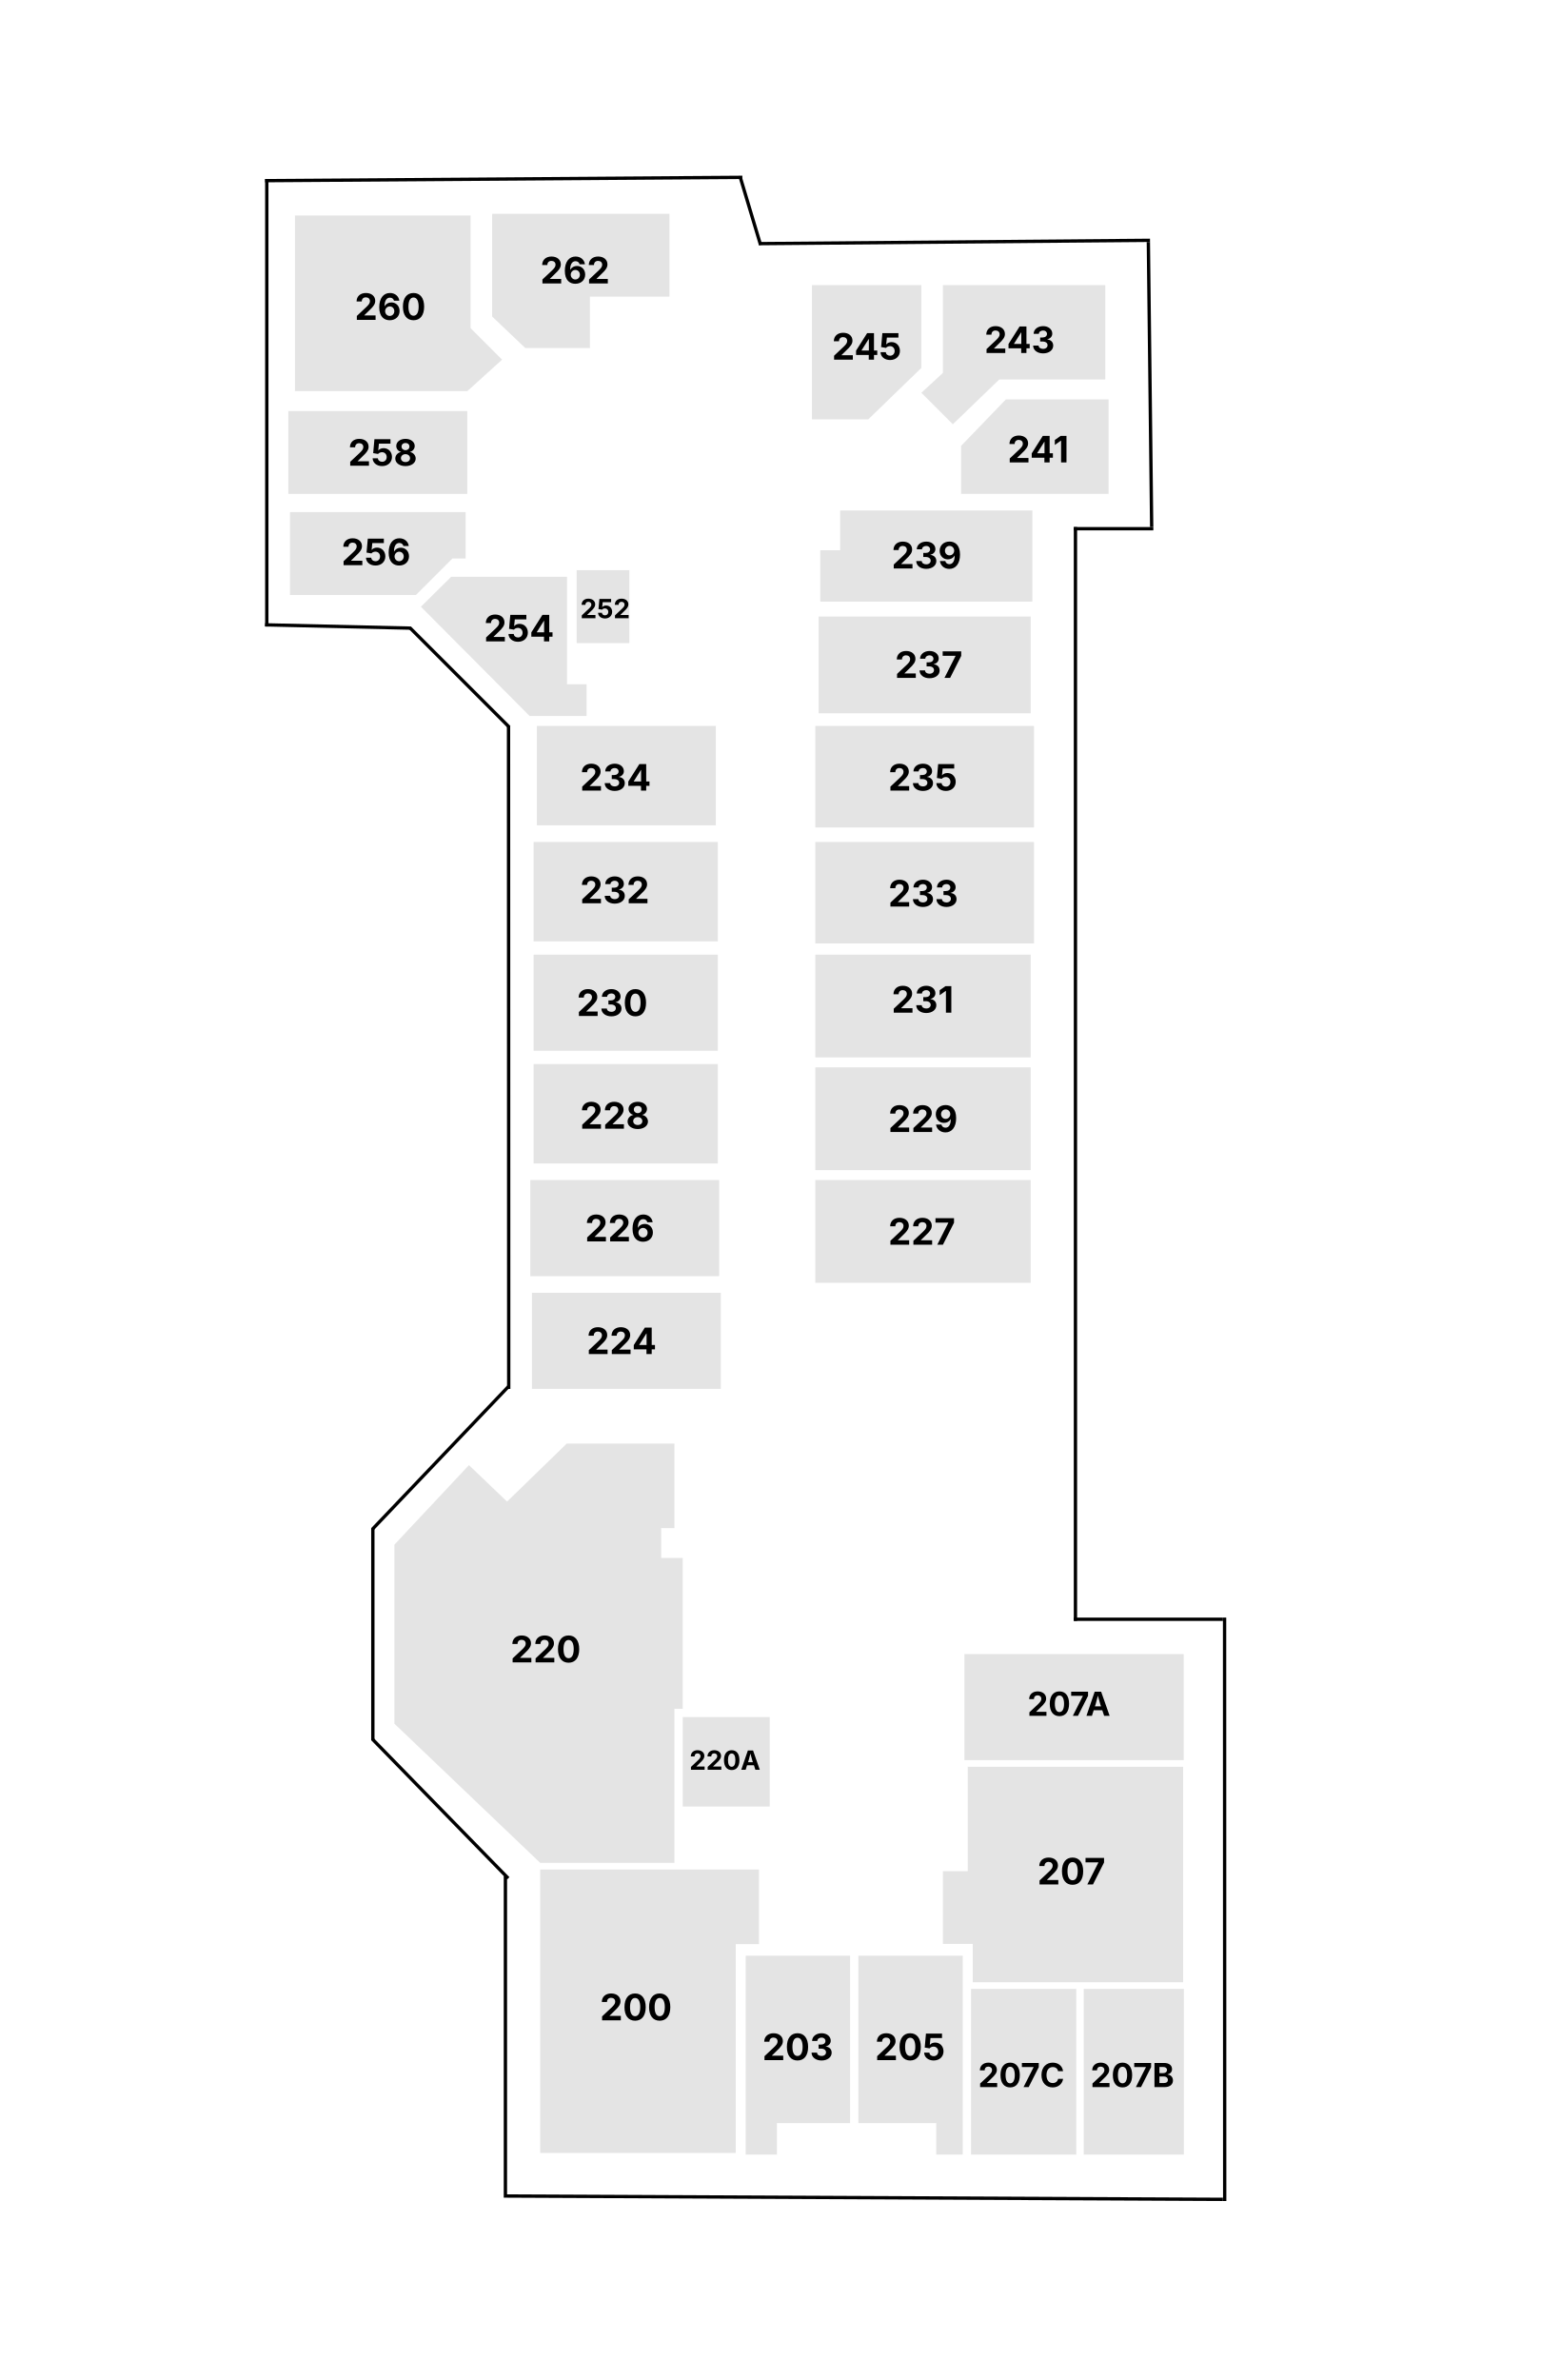
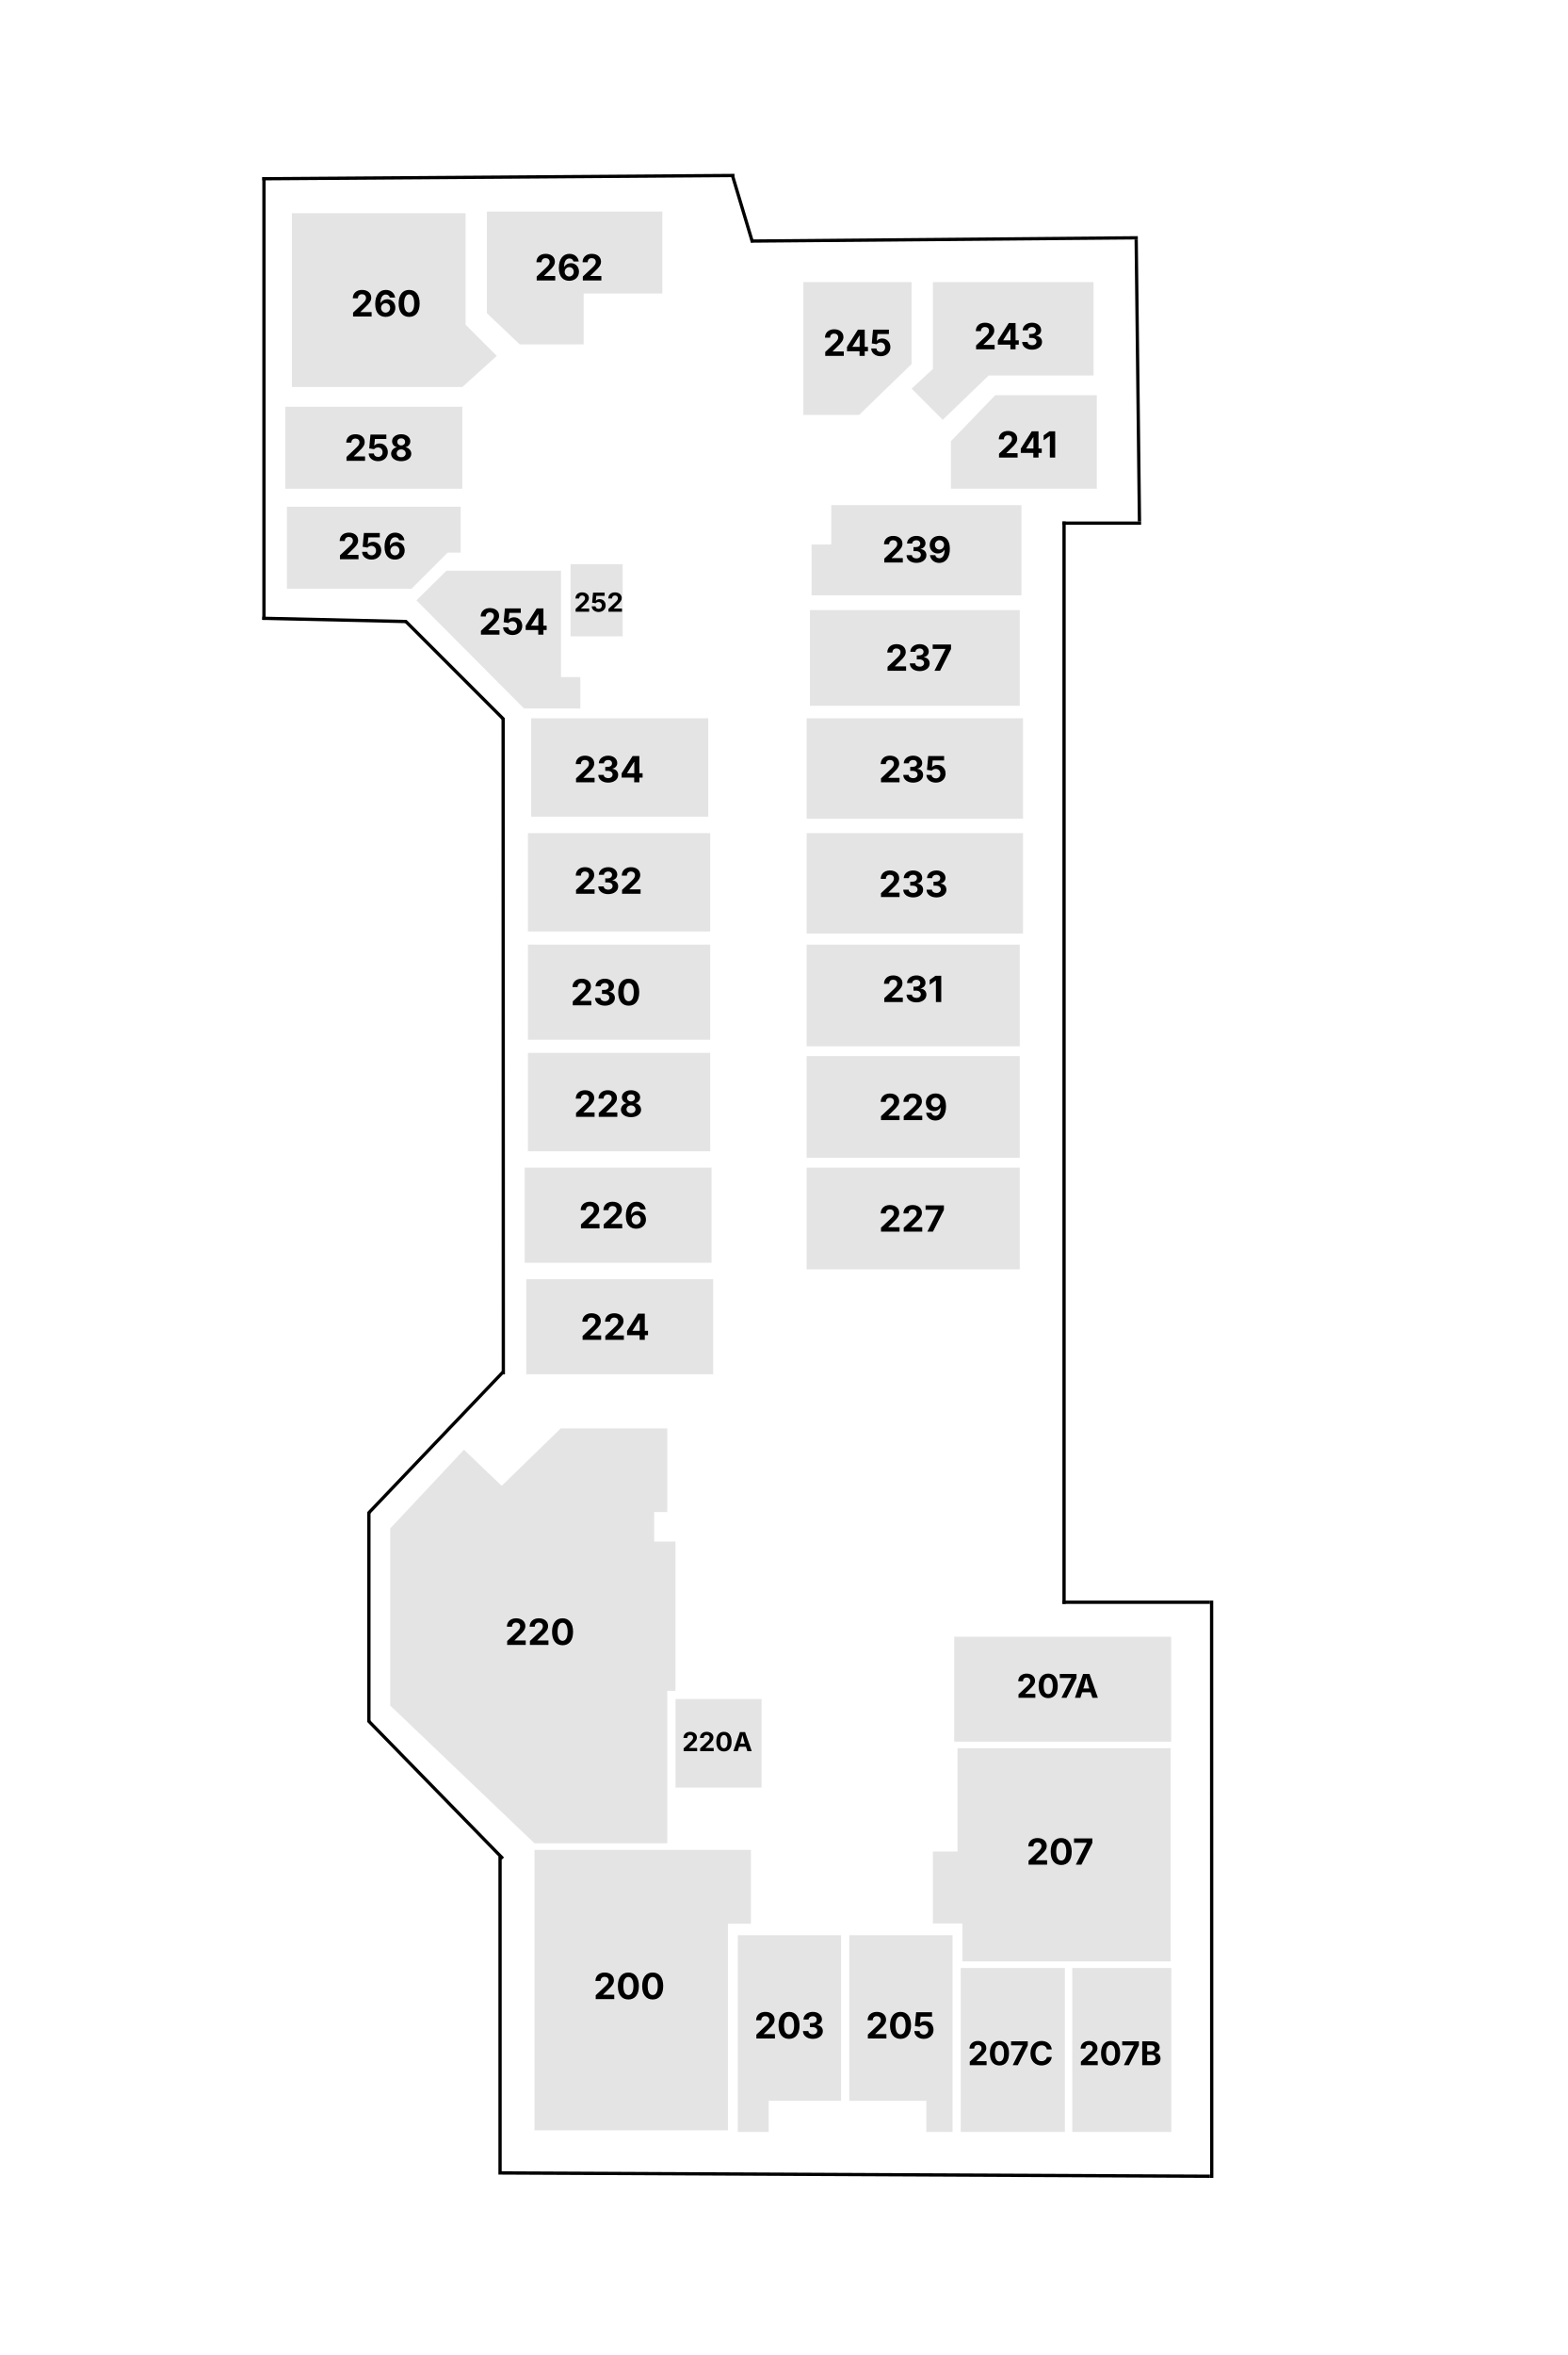
- <svg xmlns="http://www.w3.org/2000/svg" width="471" height="718" fill="none" viewBox="0 0 471 718">
+ <svg xmlns="http://www.w3.org/2000/svg" width="478" height="718" fill="none" viewBox="0 0 478 718">
  <g id="DESC_floor2_outline">
    <g id="room229">
      <path id="room229_2" fill="#d9d9d9" d="M246 322h65v31h-65z" opacity=".7" />
      <text xml:space="preserve" id="229" fill="#000" font-family="Inter" font-size="11" font-weight="bold" letter-spacing="0em" style="white-space:pre">
        <tspan x="268" y="341.5">229</tspan>
      </text>
    </g>
    <g id="room227">
      <path id="room227_2" fill="#d9d9d9" d="M246 356h65v31h-65z" opacity=".7" />
      <text xml:space="preserve" id="227" fill="#000" font-family="Inter" font-size="11" font-weight="bold" letter-spacing="0em" style="white-space:pre">
        <tspan x="268" y="375.5">227</tspan>
      </text>
    </g>
    <g id="room228">
      <path id="room228_2" fill="#d9d9d9" d="M161 321h55.588v30H161z" opacity=".7" />
      <text xml:space="preserve" id="228" fill="#000" font-family="Inter" font-size="11" font-weight="bold" letter-spacing="0em" style="white-space:pre">
        <tspan x="175" y="340.5">228</tspan>
      </text>
    </g>
    <g id="room230">
      <path id="room230_2" fill="#d9d9d9" d="M161 288h55.588v29H161z" opacity=".7" />
      <text xml:space="preserve" id="230" fill="#000" font-family="Inter" font-size="11" font-weight="bold" letter-spacing="0em" style="white-space:pre">
        <tspan x="174" y="306.5">230</tspan>
      </text>
    </g>
    <g id="room232">
      <path id="room232_2" fill="#d9d9d9" d="M161 254h55.588v30H161z" opacity=".7" />
      <text xml:space="preserve" id="232" fill="#000" font-family="Inter" font-size="11" font-weight="bold" letter-spacing="0em" style="white-space:pre">
        <tspan x="175" y="272.5">232
</tspan>
      </text>
    </g>
    <g id="room252">
      <path id="room252_2" fill="#d9d9d9" d="M174 172h15.882v22H174z" opacity=".7" />
      <text xml:space="preserve" id="252" fill="#000" font-family="Inter" font-size="8" font-weight="bold" letter-spacing="0em" style="white-space:pre">
        <tspan x="175.059" y="186.509">252</tspan>
      </text>
    </g>
    <g id="room220A">
      <path id="room220A_2" fill="#d9d9d9" d="M206 518h26.25v27H206z" opacity=".7" />
      <text xml:space="preserve" id="220A" fill="#000" font-family="Inter" font-size="8" font-weight="bold" letter-spacing="0em" style="white-space:pre">
        <tspan x="208" y="533.909">220A</tspan>
      </text>
    </g>
    <g id="room207A">
      <path id="room207A_2" fill="#d9d9d9" d="M291 499h66.177v32H291z" opacity=".7" />
      <text xml:space="preserve" id="207A" fill="#000" font-family="Inter" font-size="10" font-weight="bold" letter-spacing="0em" style="white-space:pre">
        <tspan x="310" y="517.636">207A</tspan>
      </text>
    </g>
    <g id="room207C">
      <path id="room207C_2" fill="#d9d9d9" d="M293 600h31.754v50H293z" opacity=".7" />
      <text xml:space="preserve" id="207C" fill="#000" font-family="Inter" font-size="10" font-weight="bold" letter-spacing="0em" style="white-space:pre">
        <tspan x="295.133" y="629.636">207C</tspan>
      </text>
    </g>
    <g id="room207B">
      <path id="room207B_2" fill="#d9d9d9" d="M327 600h30.205v50H327z" opacity=".7" />
      <text xml:space="preserve" id="207B" fill="#000" font-family="Inter" font-size="10" font-weight="bold" letter-spacing="0em" style="white-space:pre">
        <tspan x="329.029" y="629.636">207B</tspan>
      </text>
    </g>
    <g id="room235">
      <path id="room235_2" fill="#d9d9d9" d="M246 219h66v30.629h-66z" opacity=".7" />
      <text xml:space="preserve" id="235" fill="#000" font-family="Inter" font-size="11" font-weight="bold" letter-spacing="0em" style="white-space:pre">
        <tspan x="268" y="238.5">235</tspan>
      </text>
    </g>
    <g id="room233">
      <path id="room233_2" fill="#d9d9d9" d="M246 254h66v30.629h-66z" opacity=".7" />
      <text xml:space="preserve" id="233" fill="#000" font-family="Inter" font-size="11" font-weight="bold" letter-spacing="0em" style="white-space:pre">
        <tspan x="268" y="273.5">233</tspan>
      </text>
    </g>
    <g id="room237">
      <path id="room237_2" fill="#d9d9d9" d="M247 186h64v29.187h-64z" opacity=".7" />
      <text xml:space="preserve" id="237" fill="#000" font-family="Inter" font-size="11" font-weight="bold" letter-spacing="0em" style="white-space:pre">
        <tspan x="270" y="204.5">237</tspan>
      </text>
    </g>
    <g id="room258">
      <path id="room258_2" fill="#d9d9d9" d="M87 124h54v25H87z" opacity=".7" />
      <text xml:space="preserve" id="258" fill="#000" font-family="Inter" font-size="11" font-weight="bold" letter-spacing="0em" style="white-space:pre">
        <tspan x="105" y="140.5">258</tspan>
      </text>
    </g>
    <g id="room231">
      <path id="room231_2" fill="#d9d9d9" d="M246 288h65v31h-65z" opacity=".7" />
      <text xml:space="preserve" id="231" fill="#000" font-family="Inter" font-size="11" font-weight="bold" letter-spacing="0em" style="white-space:pre">
        <tspan x="269" y="305.5">231</tspan>
      </text>
    </g>
    <g id="room224">
      <path id="room224_2" fill="#d9d9d9" d="M217.5 390v29h-57v-29z" opacity=".7" />
      <text xml:space="preserve" id="224" fill="#000" font-family="Inter" font-size="11" font-weight="bold" letter-spacing="0em" style="white-space:pre">
        <tspan x="177" y="408.5">224</tspan>
      </text>
    </g>
    <g id="room226">
      <path id="room226_2" fill="#d9d9d9" d="M217 356v29h-57v-29z" opacity=".7" />
      <text xml:space="preserve" id="226" fill="#000" font-family="Inter" font-size="11" font-weight="bold" letter-spacing="0em" style="white-space:pre">
        <tspan x="176.5" y="374.5">226</tspan>
      </text>
    </g>
    <g id="room234">
      <path id="room234_2" fill="#d9d9d9" d="M205.301 219H216v30h-54v-30z" opacity=".7" />
      <text xml:space="preserve" id="234" fill="#000" font-family="Inter" font-size="11" font-weight="bold" letter-spacing="0em" style="white-space:pre">
        <tspan x="175" y="238.5">234</tspan>
      </text>
    </g>
    <g id="room254">
      <path id="room254_2" fill="#d9d9d9" d="M171.086 174v32.43H177V216h-17.204L127 183.038l9.14-9.038z" opacity=".7" />
      <text xml:space="preserve" id="254" fill="#000" font-family="Inter" font-size="11" font-weight="bold" letter-spacing="0em" style="white-space:pre">
        <tspan x="146" y="193.5">254</tspan>
      </text>
    </g>
    <g id="room256">
      <path id="room256_2" fill="#d9d9d9" d="M140.5 154.5v14h-4l-11 11h-38v-25z" opacity=".7" />
      <text xml:space="preserve" id="256" fill="#000" font-family="Inter" font-size="11" font-weight="bold" letter-spacing="0em" style="white-space:pre">
        <tspan x="103" y="170.5">256</tspan>
      </text>
    </g>
    <g id="room260">
      <path id="room260_2" fill="#d9d9d9" d="M142 65v34l9.5 9.5L141 118H89V65z" opacity=".7" />
      <text xml:space="preserve" id="260" fill="#000" font-family="Inter" font-size="11" font-weight="bold" letter-spacing="0em" style="white-space:pre">
        <tspan x="107" y="96.5">260</tspan>
      </text>
    </g>
    <g id="room262">
      <path id="room262_2" fill="#d9d9d9" d="M202 64.5v25h-24V105h-19.5l-10-9.5v-31z" opacity=".7" />
      <text xml:space="preserve" id="262" fill="#000" font-family="Inter" font-size="11" font-weight="bold" letter-spacing="0em" style="white-space:pre">
        <tspan x="163" y="85.5">262</tspan>
      </text>
    </g>
    <g id="room245">
      <path id="245" fill="#d9d9d9" d="M278 86v25l-16 15.5h-17V86z" opacity=".7" />
      <text xml:space="preserve" id="245_2" fill="#000" font-family="Inter" font-size="11" font-weight="bold" letter-spacing="0em" style="white-space:pre">
        <tspan x="251" y="108.5">245</tspan>
      </text>
    </g>
    <g id="room241">
      <path id="room241_2" fill="#d9d9d9" d="M334.5 120.5V149H290v-14.5l13.5-14z" opacity=".7" />
      <text xml:space="preserve" id="241" fill="#000" font-family="Inter" font-size="11" font-weight="bold" letter-spacing="0em" style="white-space:pre">
        <tspan x="304" y="139.5">241</tspan>
      </text>
    </g>
    <g id="room243">
      <path id="room243_2" fill="#d9d9d9" d="M333.5 86v28.5h-32l-14 13.5-9.5-9.5 6.5-6V86z" opacity=".7" />
      <text xml:space="preserve" id="243" fill="#000" font-family="Inter" font-size="11" font-weight="bold" letter-spacing="0em" style="white-space:pre">
        <tspan x="297" y="106.5">243</tspan>
      </text>
    </g>
    <g id="room239">
      <path id="room239_2" fill="#d9d9d9" d="M311.5 154v27.5h-64V166h6v-12z" opacity=".7" />
      <text xml:space="preserve" id="239" fill="#000" font-family="Inter" font-size="11" font-weight="bold" letter-spacing="0em" style="white-space:pre">
        <tspan x="269" y="171.5">239</tspan>
      </text>
    </g>
    <g id="room207">
      <path id="room207_2" fill="#d9d9d9" d="M357 533v65h-63.5v-11.556h-9V564.5h7.5V533z" opacity=".7" />
      <text xml:space="preserve" id="207" fill="#000" font-family="Inter" font-size="11" font-weight="bold" letter-spacing="0em" style="white-space:pre">
        <tspan x="313" y="568.5">207</tspan>
      </text>
    </g>
    <g id="room220">
      <path id="room220_2" fill="#d9d9d9" d="M203.5 461h-4v9h6.5v45.5h-2.5V562H163l-44-42v-54l22.5-24 11.5 11 18-17.5h32.5z" opacity=".7" />
      <text xml:space="preserve" id="220" fill="#000" font-family="Inter" font-size="11" font-weight="bold" letter-spacing="0em" style="white-space:pre">
        <tspan x="154" y="501.5">220</tspan>
      </text>
    </g>
    <g id="room220_3">
      <path id="room220_4" fill="#d9d9d9" d="M183.751 564H229v22.5h-7v63h-59V564z" opacity=".7" />
      <text xml:space="preserve" id="220_2" fill="#000" font-family="Inter" font-size="11" font-weight="bold" letter-spacing="0em" style="white-space:pre">
        <tspan x="181" y="609.5">200</tspan>
      </text>
    </g>
    <g id="room203">
      <path id="room203_2" fill="#d9d9d9" d="M234.432 590H256.5v50.5h-22.068v9.5H225v-60z" opacity=".7" />
      <text xml:space="preserve" id="203" fill="#000" font-family="Inter" font-size="11" font-weight="bold" letter-spacing="0em" style="white-space:pre">
        <tspan x="230" y="621.5">203</tspan>
      </text>
    </g>
    <g id="room205">
      <path id="room205_2" fill="#d9d9d9" d="M268.432 590H290.5v60h-8v-9.5H259V590z" opacity=".7" />
      <text xml:space="preserve" id="205" fill="#000" font-family="Inter" font-size="11" font-weight="bold" letter-spacing="0em" style="white-space:pre">
        <tspan x="264" y="621.5">205</tspan>
      </text>
    </g>
    <g id="Lines" stroke="#000">
      <path id="Line 1" d="M80.5 54v135" />
      <path id="Line 2" d="m79.996 54.5 144.001-1" />
      <path id="Line 3" d="m223.479 53.856 6 20" />
      <path id="Line 4" d="m228.996 73.5 118-1" />
      <path id="Line 5" d="m347.5 159.006-1-86" />
      <path id="Line 6" d="M348 159.5h-24" />
      <path id="Line 7" d="M324.5 159v330" />
      <path id="Line 8" d="M324 488.5h45" />
      <path id="Line 9" d="m369.5 488 .035 176" />
      <path id="Line 10" d="m368.998 663.5-217-1.005" />
      <path id="Line 11" d="m153.5 419-.06-200" />
      <path id="Line 12" d="m153.646 219.354-30-30" />
      <path id="Line 13" d="m123.989 189.5-44-1" />
      <path id="Line 14" d="m153.362 418.345-41 43" />
      <path id="Line 15" d="M112.5 461v64" />
      <path id="Line 16" d="m112.358 524.651 41 42" />
      <path id="Line 17" d="M152.5 566v96" />
    </g>
  </g>
</svg>
